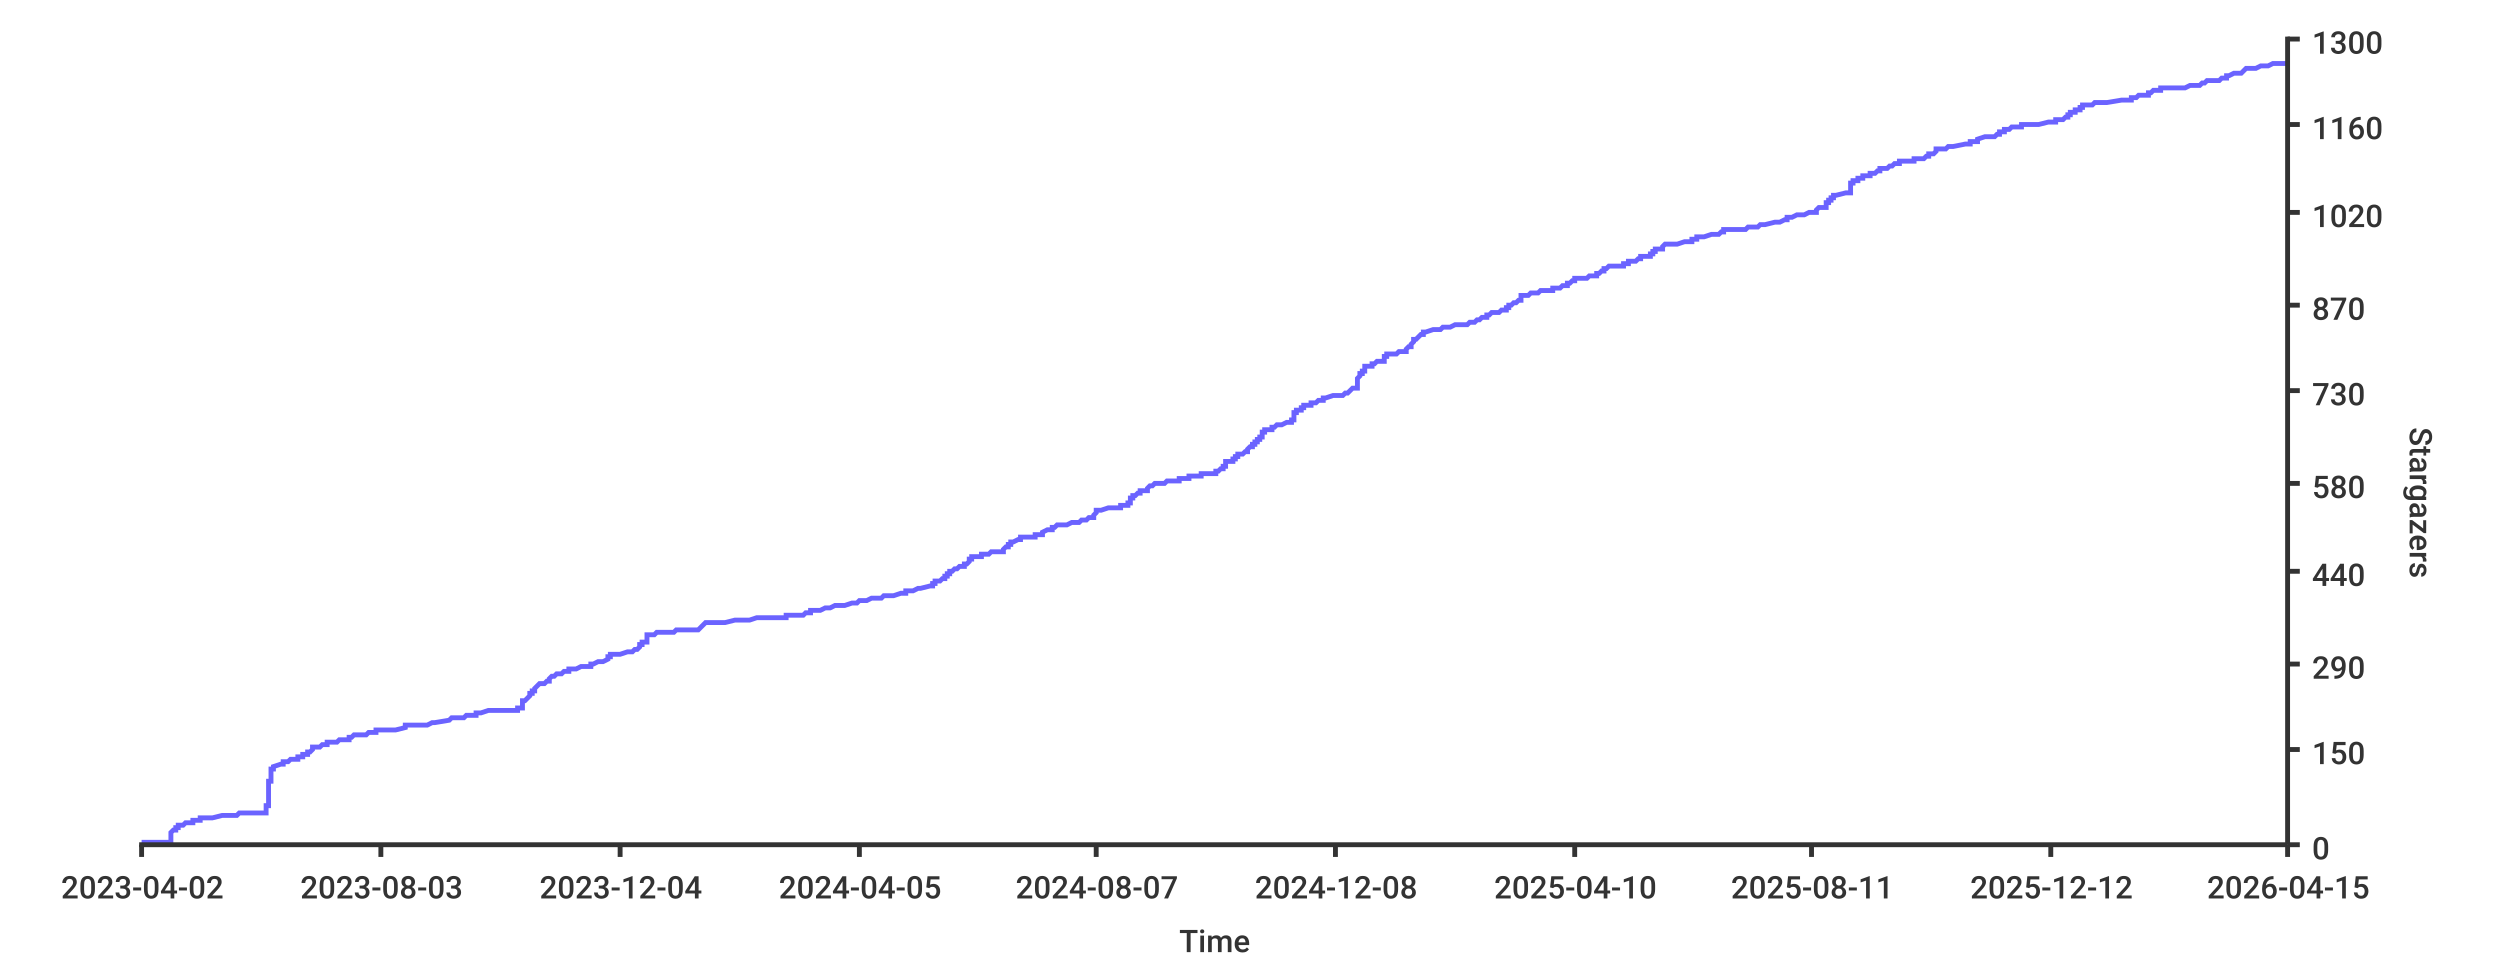
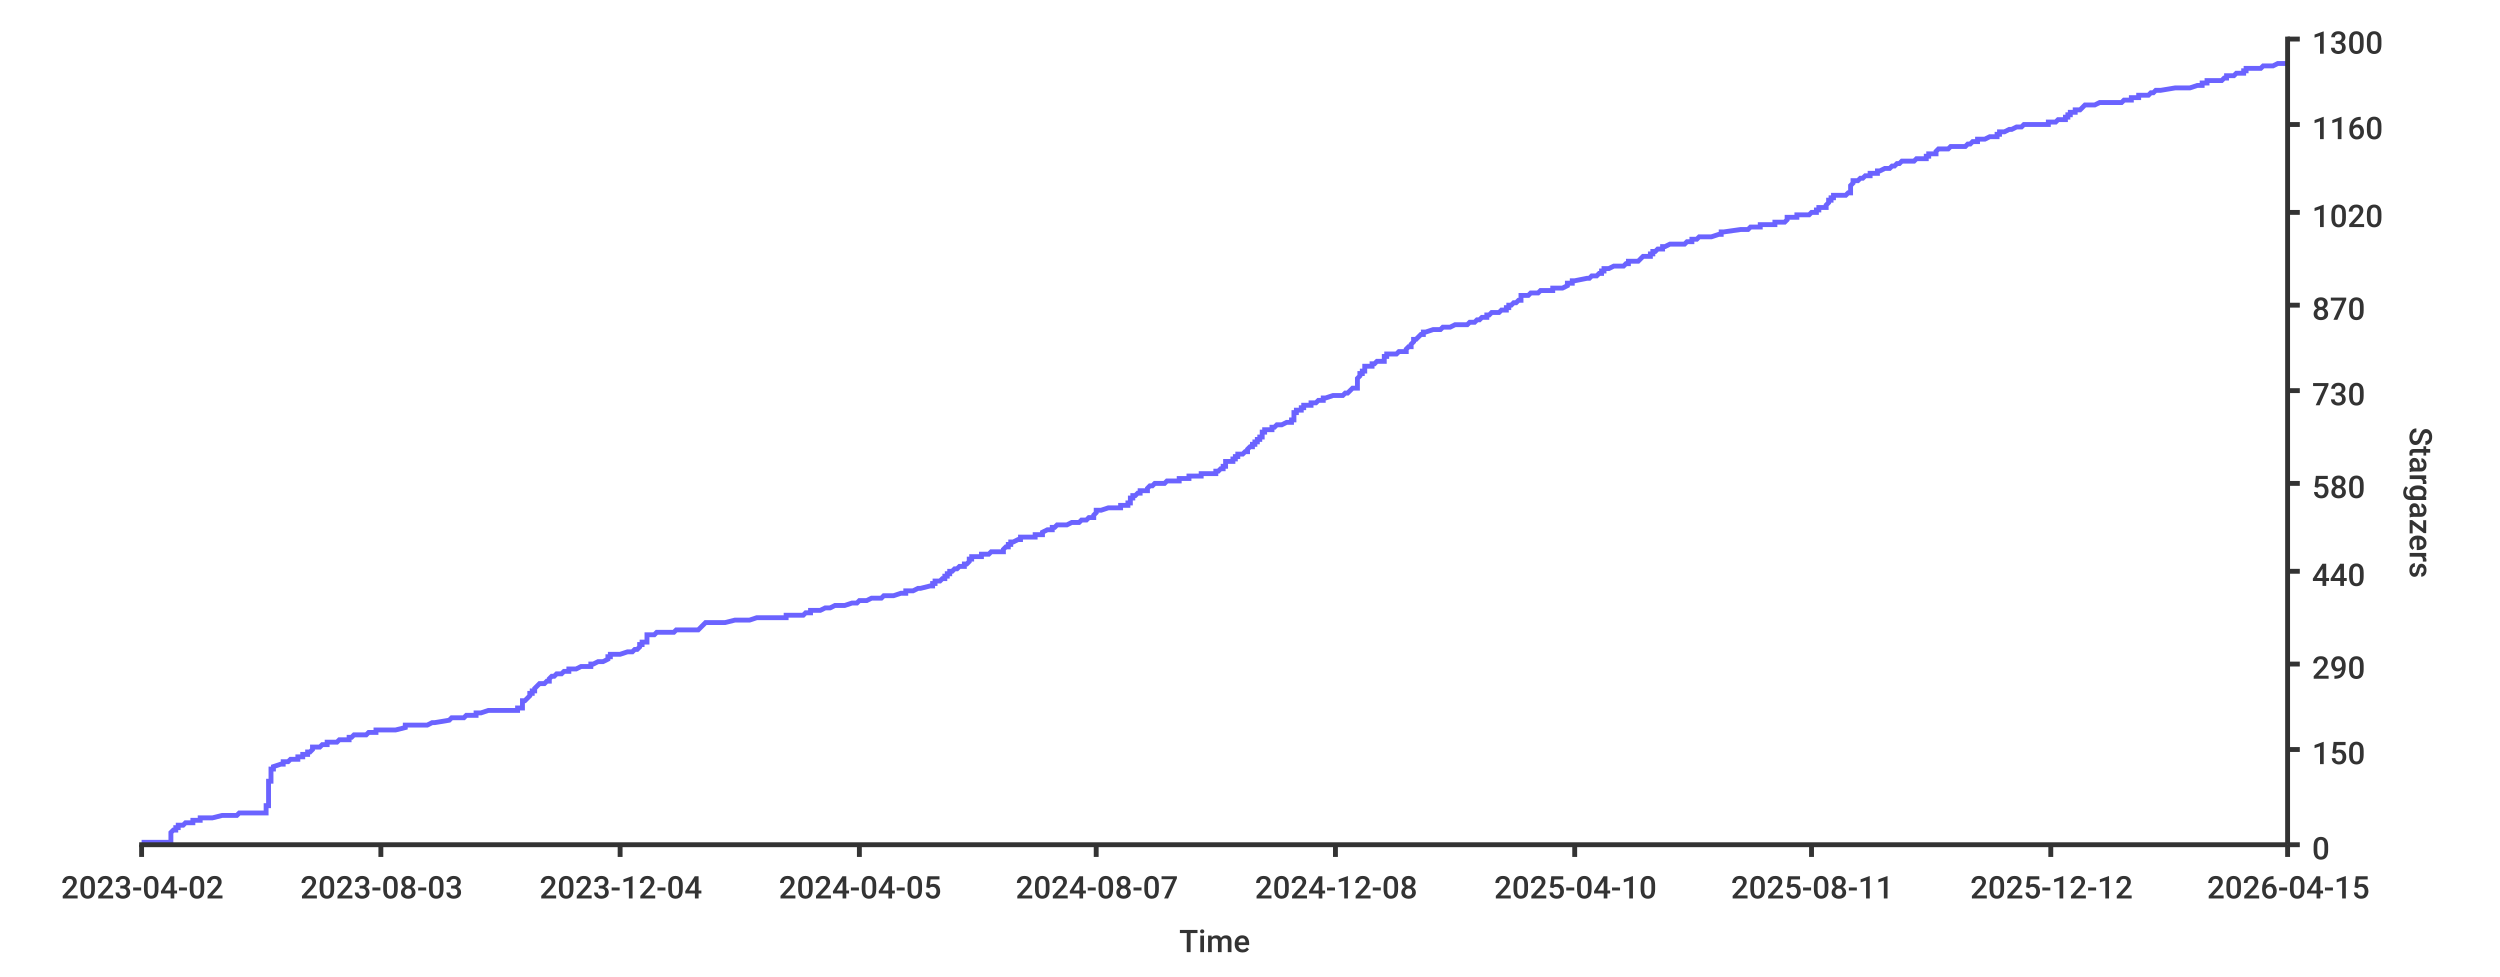
<svg xmlns="http://www.w3.org/2000/svg" width="1024px" height="400px">
  <style type="text/css">
path { fill: none; stroke: rgb(51,51,51); }
path.series { stroke: #6b63ff; }
rect.background { fill: rgb(255,255,255); stroke: none; }

text {
	stroke-width: 0;
	stroke: none;
	fill: rgba(51,51,51,1.0);
	font-size: 12.8px;
	font-family: 'Roboto Medium', sans-serif;
}
</style>
-   <rect rx="8" x="0" y="0" width="1024px" height="400px" class="background" />
-   <path d="M 58 345 L 60 345 L 70 345 L 70 344 L 70 344 L 70 344 L 70 344 L 70 343 L 70 343 L 70 343 L 70 343 L 70 342 L 70 342 L 70 342 L 70 342 L 70 341 L 70 341 L 70 341 L 70 341 L 71 340 L 71 340 L 71 340 L 72 340 L 72 339 L 72 339 L 73 339 L 73 339 L 73 338 L 74 338 L 75 338 L 75 338 L 76 337 L 79 337 L 79 337 L 79 337 L 79 336 L 79 336 L 81 336 L 82 336 L 82 335 L 84 335 L 86 335 L 87 335 L 91 334 L 93 334 L 95 334 L 97 334 L 98 333 L 108 333 L 108 333 L 109 333 L 109 332 L 109 332 L 109 332 L 109 332 L 109 331 L 109 331 L 109 331 L 109 331 L 109 330 L 109 330 L 109 330 L 110 330 L 110 329 L 110 329 L 110 329 L 110 328 L 110 328 L 110 328 L 110 328 L 110 327 L 110 327 L 110 327 L 110 327 L 110 326 L 110 326 L 110 326 L 110 326 L 110 325 L 110 325 L 110 325 L 110 325 L 110 324 L 110 324 L 110 324 L 110 324 L 110 323 L 110 323 L 110 323 L 110 323 L 110 322 L 110 322 L 110 322 L 110 322 L 110 321 L 110 321 L 110 321 L 110 321 L 110 320 L 111 320 L 111 320 L 111 320 L 111 319 L 111 319 L 111 319 L 111 319 L 111 318 L 111 318 L 111 318 L 111 318 L 111 317 L 111 317 L 111 317 L 111 317 L 111 316 L 111 316 L 111 316 L 111 316 L 111 315 L 111 315 L 112 315 L 112 315 L 112 314 L 112 314 L 112 314 L 112 314 L 115 313 L 115 313 L 115 313 L 116 313 L 116 312 L 117 312 L 118 312 L 119 311 L 120 311 L 121 311 L 122 311 L 122 310 L 122 310 L 124 310 L 124 310 L 124 309 L 125 309 L 125 309 L 126 309 L 126 308 L 126 308 L 126 308 L 127 308 L 128 307 L 128 307 L 128 307 L 128 307 L 128 306 L 129 306 L 130 306 L 131 306 L 132 305 L 132 305 L 133 305 L 134 305 L 134 304 L 134 304 L 135 304 L 138 304 L 139 303 L 139 303 L 143 303 L 143 303 L 143 302 L 143 302 L 143 302 L 144 302 L 145 301 L 146 301 L 146 301 L 150 301 L 151 300 L 152 300 L 154 300 L 154 300 L 154 299 L 155 299 L 158 299 L 162 299 L 166 298 L 166 298 L 166 298 L 166 298 L 166 297 L 173 297 L 175 297 L 175 297 L 177 296 L 178 296 L 178 296 L 184 295 L 184 295 L 184 295 L 184 295 L 185 294 L 188 294 L 189 294 L 190 294 L 191 293 L 194 293 L 194 293 L 195 293 L 195 292 L 195 292 L 195 292 L 197 292 L 200 291 L 208 291 L 210 291 L 212 291 L 212 290 L 214 290 L 214 290 L 214 290 L 214 289 L 214 289 L 214 289 L 214 289 L 214 288 L 214 288 L 214 288 L 214 288 L 214 287 L 214 287 L 214 287 L 215 287 L 216 286 L 216 286 L 216 286 L 216 286 L 217 285 L 217 285 L 217 285 L 217 285 L 217 284 L 217 284 L 217 284 L 218 284 L 218 283 L 218 283 L 219 283 L 219 283 L 219 282 L 219 282 L 219 282 L 219 282 L 220 281 L 220 281 L 220 281 L 220 281 L 221 280 L 222 280 L 222 280 L 223 280 L 224 279 L 224 279 L 225 279 L 225 278 L 225 278 L 225 278 L 225 278 L 226 277 L 226 277 L 227 277 L 227 277 L 228 276 L 229 276 L 230 276 L 230 276 L 231 275 L 232 275 L 232 275 L 233 275 L 233 274 L 235 274 L 236 274 L 236 274 L 238 273 L 239 273 L 242 273 L 242 273 L 242 272 L 243 272 L 243 272 L 243 272 L 245 271 L 246 271 L 247 271 L 247 271 L 249 270 L 249 270 L 249 270 L 249 270 L 249 269 L 249 269 L 250 269 L 250 269 L 250 268 L 250 268 L 251 268 L 254 268 L 257 267 L 257 267 L 257 267 L 259 267 L 260 266 L 260 266 L 261 266 L 261 266 L 262 265 L 262 265 L 262 265 L 262 265 L 262 264 L 262 264 L 263 264 L 263 264 L 263 263 L 265 263 L 265 263 L 265 262 L 265 262 L 265 262 L 265 262 L 265 261 L 265 261 L 265 261 L 265 261 L 265 260 L 265 260 L 265 260 L 268 260 L 269 259 L 269 259 L 270 259 L 276 259 L 277 258 L 279 258 L 281 258 L 286 258 L 287 257 L 287 257 L 287 257 L 287 257 L 288 256 L 288 256 L 288 256 L 288 256 L 289 255 L 294 255 L 295 255 L 297 255 L 301 254 L 304 254 L 306 254 L 307 254 L 310 253 L 310 253 L 316 253 L 322 253 L 322 252 L 326 252 L 326 252 L 329 252 L 330 251 L 331 251 L 331 251 L 332 251 L 332 250 L 334 250 L 334 250 L 336 250 L 338 249 L 339 249 L 339 249 L 340 249 L 342 248 L 344 248 L 344 248 L 346 248 L 349 247 L 349 247 L 350 247 L 351 247 L 352 246 L 353 246 L 355 246 L 357 245 L 358 245 L 358 245 L 361 245 L 362 244 L 364 244 L 366 244 L 366 244 L 369 243 L 370 243 L 370 243 L 371 243 L 371 242 L 372 242 L 373 242 L 374 242 L 376 241 L 376 241 L 376 241 L 377 241 L 381 240 L 381 240 L 382 240 L 382 240 L 382 239 L 383 239 L 383 239 L 383 239 L 383 238 L 384 238 L 384 238 L 385 238 L 386 237 L 386 237 L 387 237 L 387 237 L 387 236 L 387 236 L 388 236 L 388 236 L 388 235 L 388 235 L 388 235 L 389 235 L 389 234 L 390 234 L 390 234 L 390 234 L 391 233 L 391 233 L 392 233 L 392 233 L 393 232 L 393 232 L 394 232 L 395 232 L 395 231 L 395 231 L 396 231 L 396 231 L 397 230 L 397 230 L 397 230 L 397 229 L 397 229 L 398 229 L 398 229 L 398 228 L 400 228 L 401 228 L 402 228 L 402 227 L 403 227 L 404 227 L 405 227 L 406 226 L 408 226 L 409 226 L 411 226 L 411 225 L 411 225 L 411 225 L 411 225 L 412 224 L 412 224 L 412 224 L 413 224 L 413 223 L 413 223 L 413 223 L 414 223 L 414 222 L 414 222 L 415 222 L 415 222 L 417 221 L 417 221 L 417 221 L 418 221 L 418 220 L 420 220 L 424 220 L 424 220 L 424 219 L 424 219 L 425 219 L 427 219 L 427 218 L 427 218 L 427 218 L 427 218 L 429 217 L 431 217 L 431 217 L 431 217 L 431 216 L 432 216 L 432 216 L 432 216 L 433 215 L 434 215 L 437 215 L 437 215 L 439 214 L 439 214 L 440 214 L 442 214 L 443 213 L 444 213 L 445 213 L 446 212 L 447 212 L 447 212 L 448 212 L 448 211 L 448 211 L 448 211 L 448 211 L 449 210 L 449 210 L 449 210 L 449 210 L 449 209 L 450 209 L 451 209 L 451 209 L 454 208 L 454 208 L 457 208 L 459 208 L 459 207 L 459 207 L 460 207 L 462 207 L 462 206 L 462 206 L 463 206 L 463 206 L 463 205 L 463 205 L 463 205 L 463 205 L 463 204 L 463 204 L 463 204 L 464 204 L 464 203 L 464 203 L 465 203 L 465 203 L 466 202 L 466 202 L 467 202 L 467 202 L 467 201 L 467 201 L 468 201 L 470 201 L 470 200 L 470 200 L 470 200 L 470 200 L 471 199 L 471 199 L 471 199 L 472 199 L 473 198 L 475 198 L 476 198 L 477 198 L 478 197 L 480 197 L 483 197 L 483 196 L 484 196 L 487 196 L 487 196 L 487 195 L 490 195 L 491 195 L 492 195 L 492 194 L 492 194 L 498 194 L 498 194 L 498 193 L 498 193 L 499 193 L 499 193 L 500 192 L 500 192 L 500 192 L 501 192 L 501 191 L 501 191 L 502 191 L 502 191 L 502 190 L 502 190 L 502 190 L 502 190 L 502 189 L 503 189 L 504 189 L 505 189 L 505 188 L 505 188 L 505 188 L 506 188 L 506 187 L 507 187 L 507 187 L 507 187 L 507 186 L 507 186 L 509 186 L 509 186 L 510 185 L 510 185 L 510 185 L 511 185 L 511 184 L 511 184 L 511 184 L 511 184 L 512 183 L 512 183 L 512 183 L 513 183 L 513 182 L 514 182 L 514 182 L 514 182 L 514 181 L 514 181 L 515 181 L 515 181 L 515 180 L 515 180 L 516 180 L 516 179 L 516 179 L 516 179 L 517 179 L 517 178 L 517 178 L 517 178 L 517 178 L 517 177 L 517 177 L 517 177 L 518 177 L 518 176 L 519 176 L 520 176 L 521 176 L 521 175 L 521 175 L 521 175 L 522 175 L 523 174 L 523 174 L 524 174 L 525 174 L 527 173 L 527 173 L 528 173 L 529 173 L 529 172 L 529 172 L 529 172 L 530 172 L 530 171 L 530 171 L 530 171 L 530 171 L 530 170 L 530 170 L 530 170 L 530 170 L 530 169 L 530 169 L 531 169 L 531 169 L 531 168 L 531 168 L 532 168 L 533 168 L 533 167 L 534 167 L 534 167 L 534 167 L 534 166 L 535 166 L 537 166 L 537 166 L 537 165 L 537 165 L 537 165 L 539 165 L 540 164 L 541 164 L 542 164 L 542 163 L 542 163 L 542 163 L 543 163 L 546 162 L 547 162 L 549 162 L 550 162 L 551 161 L 551 161 L 552 161 L 552 161 L 553 160 L 553 160 L 553 160 L 553 160 L 554 159 L 554 159 L 555 159 L 556 159 L 556 158 L 556 158 L 556 158 L 556 158 L 556 157 L 556 157 L 556 157 L 556 157 L 556 156 L 556 156 L 556 156 L 556 156 L 556 155 L 556 155 L 556 155 L 556 155 L 557 154 L 557 154 L 557 154 L 557 154 L 557 153 L 557 153 L 557 153 L 558 153 L 558 152 L 558 152 L 559 152 L 559 152 L 559 151 L 559 151 L 559 151 L 559 151 L 559 150 L 560 150 L 562 150 L 562 150 L 562 149 L 563 149 L 563 149 L 563 149 L 564 148 L 565 148 L 566 148 L 567 148 L 567 147 L 567 147 L 567 147 L 567 146 L 567 146 L 567 146 L 568 146 L 568 145 L 568 145 L 571 145 L 572 145 L 573 144 L 575 144 L 575 144 L 576 144 L 576 143 L 576 143 L 576 143 L 576 143 L 577 142 L 577 142 L 577 142 L 578 142 L 578 141 L 578 141 L 578 141 L 578 141 L 579 140 L 579 140 L 579 140 L 579 140 L 579 139 L 579 139 L 579 139 L 580 139 L 581 138 L 581 138 L 581 138 L 581 138 L 582 137 L 582 137 L 582 137 L 583 137 L 583 136 L 583 136 L 583 136 L 584 136 L 587 135 L 588 135 L 590 135 L 590 135 L 591 134 L 593 134 L 593 134 L 594 134 L 596 133 L 600 133 L 600 133 L 601 133 L 602 132 L 604 132 L 604 132 L 604 132 L 605 131 L 606 131 L 606 131 L 607 130 L 608 130 L 609 130 L 609 130 L 609 129 L 610 129 L 610 129 L 610 129 L 611 128 L 613 128 L 613 128 L 614 128 L 615 127 L 615 127 L 616 127 L 617 127 L 617 126 L 617 126 L 617 126 L 618 126 L 618 125 L 619 125 L 619 125 L 619 125 L 620 124 L 621 124 L 621 124 L 621 124 L 622 123 L 622 123 L 622 123 L 623 123 L 623 122 L 623 122 L 623 122 L 623 122 L 623 121 L 624 121 L 625 121 L 626 121 L 627 120 L 629 120 L 629 120 L 630 120 L 631 119 L 633 119 L 634 119 L 636 119 L 636 118 L 637 118 L 638 118 L 639 118 L 640 117 L 642 117 L 642 117 L 642 117 L 642 116 L 642 116 L 642 116 L 643 116 L 644 115 L 644 115 L 645 115 L 645 115 L 645 114 L 650 114 L 650 114 L 651 113 L 652 113 L 653 113 L 654 113 L 654 112 L 655 112 L 655 112 L 655 112 L 656 111 L 656 111 L 656 111 L 657 111 L 657 110 L 657 110 L 658 110 L 658 110 L 659 109 L 661 109 L 662 109 L 665 109 L 665 108 L 666 108 L 667 108 L 667 108 L 667 107 L 667 107 L 668 107 L 670 107 L 671 106 L 672 106 L 672 106 L 672 106 L 672 105 L 673 105 L 674 105 L 676 105 L 676 104 L 676 104 L 676 104 L 677 104 L 677 103 L 677 103 L 678 103 L 678 103 L 678 102 L 679 102 L 680 102 L 681 102 L 681 101 L 681 101 L 681 101 L 681 101 L 682 100 L 684 100 L 687 100 L 687 100 L 690 99 L 691 99 L 693 99 L 693 99 L 693 98 L 693 98 L 695 98 L 695 97 L 696 97 L 698 97 L 698 97 L 701 96 L 704 96 L 704 96 L 704 96 L 705 95 L 705 95 L 706 95 L 706 95 L 706 94 L 713 94 L 715 94 L 715 94 L 716 93 L 717 93 L 719 93 L 720 93 L 721 92 L 721 92 L 722 92 L 723 92 L 727 91 L 727 91 L 728 91 L 729 91 L 731 90 L 732 90 L 732 90 L 732 90 L 732 89 L 732 89 L 732 89 L 734 89 L 736 88 L 736 88 L 737 88 L 739 88 L 741 87 L 742 87 L 743 87 L 744 87 L 744 86 L 744 86 L 744 86 L 744 86 L 745 85 L 745 85 L 747 85 L 748 85 L 748 84 L 748 84 L 748 84 L 748 84 L 748 83 L 749 83 L 749 83 L 749 83 L 749 82 L 749 82 L 749 82 L 750 82 L 750 81 L 750 81 L 751 81 L 751 80 L 751 80 L 751 80 L 752 80 L 756 79 L 757 79 L 758 79 L 758 79 L 758 78 L 758 78 L 758 78 L 758 78 L 758 77 L 758 77 L 758 77 L 758 77 L 758 76 L 758 76 L 758 76 L 758 76 L 758 75 L 759 75 L 759 75 L 759 75 L 759 74 L 759 74 L 760 74 L 761 74 L 761 73 L 762 73 L 763 73 L 763 73 L 763 72 L 764 72 L 764 72 L 766 72 L 766 71 L 766 71 L 767 71 L 768 71 L 769 70 L 769 70 L 770 70 L 770 70 L 770 69 L 772 69 L 772 69 L 773 69 L 774 68 L 775 68 L 775 68 L 775 68 L 776 67 L 777 67 L 777 67 L 778 67 L 778 66 L 779 66 L 781 66 L 784 66 L 784 65 L 785 65 L 788 65 L 789 64 L 789 64 L 789 64 L 790 64 L 790 63 L 790 63 L 791 63 L 792 63 L 793 62 L 793 62 L 793 62 L 793 62 L 793 61 L 794 61 L 797 61 L 797 61 L 798 60 L 799 60 L 800 60 L 800 60 L 805 59 L 806 59 L 806 59 L 807 59 L 807 58 L 808 58 L 809 58 L 810 58 L 810 57 L 810 57 L 810 57 L 810 57 L 813 56 L 815 56 L 815 56 L 817 56 L 818 55 L 818 55 L 819 55 L 819 55 L 819 54 L 819 54 L 820 54 L 821 54 L 821 53 L 823 53 L 823 53 L 823 53 L 824 52 L 826 52 L 827 52 L 828 52 L 828 51 L 829 51 L 833 51 L 835 51 L 839 50 L 839 50 L 841 50 L 842 50 L 842 49 L 843 49 L 843 49 L 845 49 L 846 48 L 846 48 L 847 48 L 847 47 L 847 47 L 847 47 L 848 47 L 848 46 L 848 46 L 849 46 L 850 46 L 850 45 L 850 45 L 851 45 L 852 45 L 852 44 L 853 44 L 853 44 L 853 44 L 853 43 L 854 43 L 857 43 L 857 43 L 858 42 L 860 42 L 861 42 L 863 42 L 869 41 L 870 41 L 872 41 L 873 41 L 873 40 L 873 40 L 873 40 L 875 40 L 876 39 L 876 39 L 879 39 L 880 39 L 880 38 L 881 38 L 881 38 L 881 38 L 882 37 L 883 37 L 885 37 L 885 37 L 885 36 L 891 36 L 895 36 L 895 36 L 897 35 L 900 35 L 900 35 L 901 35 L 902 34 L 902 34 L 902 34 L 903 34 L 904 33 L 904 33 L 907 33 L 909 33 L 910 32 L 911 32 L 912 32 L 912 31 L 912 31 L 912 31 L 913 31 L 915 30 L 916 30 L 917 30 L 918 30 L 919 29 L 919 29 L 919 29 L 919 29 L 920 28 L 920 28 L 922 28 L 924 28 L 926 27 L 927 27 L 929 27 L 929 27 L 931 26 L 933 26 L 935 26 L 937 26" stroke-width="2" class="series" />
+   <rect y="0" width="1024px" height="400px" class="background" rx="8" x="0" />
+   <path d="M 58 345 L 60 345 L 70 345 L 70 344 L 70 344 L 70 344 L 70 344 L 70 343 L 70 343 L 70 343 L 70 343 L 70 342 L 70 342 L 70 342 L 70 342 L 70 341 L 70 341 L 70 341 L 70 341 L 71 340 L 71 340 L 71 340 L 72 340 L 72 339 L 72 339 L 73 339 L 73 339 L 73 338 L 74 338 L 75 338 L 75 338 L 76 337 L 79 337 L 79 337 L 79 337 L 79 336 L 79 336 L 81 336 L 82 336 L 82 335 L 84 335 L 86 335 L 87 335 L 91 334 L 93 334 L 95 334 L 97 334 L 98 333 L 108 333 L 108 333 L 109 333 L 109 332 L 109 332 L 109 332 L 109 332 L 109 331 L 109 331 L 109 331 L 109 331 L 109 330 L 109 330 L 109 330 L 110 330 L 110 329 L 110 329 L 110 329 L 110 328 L 110 328 L 110 328 L 110 328 L 110 327 L 110 327 L 110 327 L 110 327 L 110 326 L 110 326 L 110 326 L 110 326 L 110 325 L 110 325 L 110 325 L 110 325 L 110 324 L 110 324 L 110 324 L 110 324 L 110 323 L 110 323 L 110 323 L 110 323 L 110 322 L 110 322 L 110 322 L 110 322 L 110 321 L 110 321 L 110 321 L 110 321 L 110 320 L 111 320 L 111 320 L 111 320 L 111 319 L 111 319 L 111 319 L 111 319 L 111 318 L 111 318 L 111 318 L 111 318 L 111 317 L 111 317 L 111 317 L 111 317 L 111 316 L 111 316 L 111 316 L 111 316 L 111 315 L 111 315 L 112 315 L 112 315 L 112 314 L 112 314 L 112 314 L 112 314 L 115 313 L 115 313 L 115 313 L 116 313 L 116 312 L 117 312 L 118 312 L 119 311 L 120 311 L 121 311 L 122 311 L 122 310 L 122 310 L 124 310 L 124 310 L 124 309 L 125 309 L 125 309 L 126 309 L 126 308 L 126 308 L 126 308 L 127 308 L 128 307 L 128 307 L 128 307 L 128 307 L 128 306 L 129 306 L 130 306 L 131 306 L 132 305 L 132 305 L 133 305 L 134 305 L 134 304 L 134 304 L 135 304 L 138 304 L 139 303 L 139 303 L 143 303 L 143 303 L 143 302 L 143 302 L 143 302 L 144 302 L 145 301 L 146 301 L 146 301 L 150 301 L 151 300 L 152 300 L 154 300 L 154 300 L 154 299 L 155 299 L 158 299 L 162 299 L 166 298 L 166 298 L 166 298 L 166 298 L 166 297 L 173 297 L 175 297 L 175 297 L 177 296 L 178 296 L 178 296 L 184 295 L 184 295 L 184 295 L 184 295 L 185 294 L 188 294 L 189 294 L 190 294 L 191 293 L 194 293 L 194 293 L 195 293 L 195 292 L 195 292 L 195 292 L 197 292 L 200 291 L 208 291 L 210 291 L 212 291 L 212 290 L 214 290 L 214 290 L 214 290 L 214 289 L 214 289 L 214 289 L 214 289 L 214 288 L 214 288 L 214 288 L 214 288 L 214 287 L 214 287 L 214 287 L 215 287 L 216 286 L 216 286 L 216 286 L 216 286 L 217 285 L 217 285 L 217 285 L 217 285 L 217 284 L 217 284 L 217 284 L 218 284 L 218 283 L 218 283 L 219 283 L 219 283 L 219 282 L 219 282 L 219 282 L 219 282 L 220 281 L 220 281 L 220 281 L 220 281 L 221 280 L 222 280 L 222 280 L 223 280 L 224 279 L 224 279 L 225 279 L 225 278 L 225 278 L 225 278 L 225 278 L 226 277 L 226 277 L 227 277 L 227 277 L 228 276 L 229 276 L 230 276 L 230 276 L 231 275 L 232 275 L 232 275 L 233 275 L 233 274 L 235 274 L 236 274 L 236 274 L 238 273 L 239 273 L 242 273 L 242 273 L 242 272 L 243 272 L 243 272 L 243 272 L 245 271 L 246 271 L 247 271 L 247 271 L 249 270 L 249 270 L 249 270 L 249 270 L 249 269 L 249 269 L 250 269 L 250 269 L 250 268 L 250 268 L 251 268 L 254 268 L 257 267 L 257 267 L 257 267 L 259 267 L 260 266 L 260 266 L 261 266 L 261 266 L 262 265 L 262 265 L 262 265 L 262 265 L 262 264 L 262 264 L 263 264 L 263 264 L 263 263 L 265 263 L 265 263 L 265 262 L 265 262 L 265 262 L 265 262 L 265 261 L 265 261 L 265 261 L 265 261 L 265 260 L 265 260 L 265 260 L 268 260 L 269 259 L 269 259 L 270 259 L 276 259 L 277 258 L 279 258 L 281 258 L 286 258 L 287 257 L 287 257 L 287 257 L 287 257 L 288 256 L 288 256 L 288 256 L 288 256 L 289 255 L 294 255 L 295 255 L 297 255 L 301 254 L 304 254 L 306 254 L 307 254 L 310 253 L 310 253 L 316 253 L 322 253 L 322 252 L 326 252 L 326 252 L 329 252 L 330 251 L 331 251 L 331 251 L 332 251 L 332 250 L 334 250 L 334 250 L 336 250 L 338 249 L 339 249 L 339 249 L 340 249 L 342 248 L 344 248 L 344 248 L 346 248 L 349 247 L 349 247 L 350 247 L 351 247 L 352 246 L 353 246 L 355 246 L 357 245 L 358 245 L 358 245 L 361 245 L 362 244 L 364 244 L 366 244 L 366 244 L 369 243 L 370 243 L 370 243 L 371 243 L 371 242 L 372 242 L 373 242 L 374 242 L 376 241 L 376 241 L 376 241 L 377 241 L 381 240 L 381 240 L 382 240 L 382 240 L 382 239 L 383 239 L 383 239 L 383 239 L 383 238 L 384 238 L 384 238 L 385 238 L 386 237 L 386 237 L 387 237 L 387 237 L 387 236 L 387 236 L 388 236 L 388 236 L 388 235 L 388 235 L 388 235 L 389 235 L 389 234 L 390 234 L 390 234 L 390 234 L 391 233 L 391 233 L 392 233 L 392 233 L 393 232 L 393 232 L 394 232 L 395 232 L 395 231 L 395 231 L 396 231 L 396 231 L 397 230 L 397 230 L 397 230 L 397 229 L 397 229 L 398 229 L 398 229 L 398 228 L 400 228 L 401 228 L 402 228 L 402 227 L 403 227 L 404 227 L 405 227 L 406 226 L 408 226 L 409 226 L 411 226 L 411 225 L 411 225 L 411 225 L 411 225 L 412 224 L 412 224 L 412 224 L 413 224 L 413 223 L 413 223 L 413 223 L 414 223 L 414 222 L 414 222 L 415 222 L 415 222 L 417 221 L 417 221 L 417 221 L 418 221 L 418 220 L 420 220 L 424 220 L 424 220 L 424 219 L 424 219 L 425 219 L 427 219 L 427 218 L 427 218 L 427 218 L 427 218 L 429 217 L 431 217 L 431 217 L 431 217 L 431 216 L 432 216 L 432 216 L 432 216 L 433 215 L 434 215 L 437 215 L 437 215 L 439 214 L 439 214 L 440 214 L 442 214 L 443 213 L 444 213 L 445 213 L 446 212 L 447 212 L 447 212 L 448 212 L 448 211 L 448 211 L 448 211 L 448 211 L 449 210 L 449 210 L 449 210 L 449 210 L 449 209 L 450 209 L 451 209 L 451 209 L 454 208 L 454 208 L 457 208 L 459 208 L 459 207 L 459 207 L 460 207 L 462 207 L 462 206 L 462 206 L 463 206 L 463 206 L 463 205 L 463 205 L 463 205 L 463 205 L 463 204 L 463 204 L 463 204 L 464 204 L 464 203 L 464 203 L 465 203 L 465 203 L 466 202 L 466 202 L 467 202 L 467 202 L 467 201 L 467 201 L 468 201 L 470 201 L 470 200 L 470 200 L 470 200 L 470 200 L 471 199 L 471 199 L 471 199 L 472 199 L 473 198 L 475 198 L 476 198 L 477 198 L 478 197 L 480 197 L 483 197 L 483 196 L 484 196 L 487 196 L 487 196 L 487 195 L 490 195 L 491 195 L 492 195 L 492 194 L 492 194 L 498 194 L 498 194 L 498 193 L 498 193 L 499 193 L 499 193 L 500 192 L 500 192 L 500 192 L 501 192 L 501 191 L 501 191 L 502 191 L 502 191 L 502 190 L 502 190 L 502 190 L 502 190 L 502 189 L 503 189 L 504 189 L 505 189 L 505 188 L 505 188 L 505 188 L 506 188 L 506 187 L 507 187 L 507 187 L 507 187 L 507 186 L 507 186 L 509 186 L 509 186 L 510 185 L 510 185 L 510 185 L 511 185 L 511 184 L 511 184 L 511 184 L 511 184 L 512 183 L 512 183 L 512 183 L 513 183 L 513 182 L 514 182 L 514 182 L 514 182 L 514 181 L 514 181 L 515 181 L 515 181 L 515 180 L 515 180 L 516 180 L 516 179 L 516 179 L 516 179 L 517 179 L 517 178 L 517 178 L 517 178 L 517 178 L 517 177 L 517 177 L 517 177 L 518 177 L 518 176 L 519 176 L 520 176 L 521 176 L 521 175 L 521 175 L 521 175 L 522 175 L 523 174 L 523 174 L 524 174 L 525 174 L 527 173 L 527 173 L 528 173 L 529 173 L 529 172 L 529 172 L 529 172 L 530 172 L 530 171 L 530 171 L 530 171 L 530 171 L 530 170 L 530 170 L 530 170 L 530 170 L 530 169 L 530 169 L 531 169 L 531 169 L 531 168 L 531 168 L 532 168 L 533 168 L 533 167 L 534 167 L 534 167 L 534 167 L 534 166 L 535 166 L 537 166 L 537 166 L 537 165 L 537 165 L 537 165 L 539 165 L 540 164 L 541 164 L 542 164 L 542 163 L 542 163 L 542 163 L 543 163 L 546 162 L 547 162 L 549 162 L 550 162 L 551 161 L 551 161 L 552 161 L 552 161 L 553 160 L 553 160 L 553 160 L 553 160 L 554 159 L 554 159 L 555 159 L 556 159 L 556 158 L 556 158 L 556 158 L 556 158 L 556 157 L 556 157 L 556 157 L 556 157 L 556 156 L 556 156 L 556 156 L 556 156 L 556 155 L 556 155 L 556 155 L 556 155 L 557 154 L 557 154 L 557 154 L 557 154 L 557 153 L 557 153 L 557 153 L 558 153 L 558 152 L 558 152 L 559 152 L 559 152 L 559 151 L 559 151 L 559 151 L 559 151 L 559 150 L 560 150 L 562 150 L 562 150 L 562 149 L 563 149 L 563 149 L 563 149 L 564 148 L 565 148 L 566 148 L 567 148 L 567 147 L 567 147 L 567 147 L 567 146 L 567 146 L 567 146 L 568 146 L 568 145 L 568 145 L 571 145 L 572 145 L 573 144 L 575 144 L 575 144 L 576 144 L 576 143 L 576 143 L 576 143 L 576 143 L 577 142 L 577 142 L 577 142 L 578 142 L 578 141 L 578 141 L 578 141 L 578 141 L 579 140 L 579 140 L 579 140 L 579 140 L 579 139 L 579 139 L 579 139 L 580 139 L 581 138 L 581 138 L 581 138 L 581 138 L 582 137 L 582 137 L 582 137 L 583 137 L 583 136 L 583 136 L 583 136 L 584 136 L 587 135 L 588 135 L 590 135 L 590 135 L 591 134 L 593 134 L 593 134 L 594 134 L 596 133 L 600 133 L 600 133 L 601 133 L 602 132 L 604 132 L 604 132 L 604 132 L 605 131 L 606 131 L 606 131 L 607 130 L 608 130 L 609 130 L 609 130 L 609 129 L 610 129 L 610 129 L 610 129 L 611 128 L 613 128 L 613 128 L 614 128 L 615 127 L 615 127 L 616 127 L 617 127 L 617 126 L 617 126 L 617 126 L 618 126 L 618 125 L 619 125 L 619 125 L 619 125 L 620 124 L 621 124 L 621 124 L 621 124 L 622 123 L 622 123 L 622 123 L 623 123 L 623 122 L 623 122 L 623 122 L 623 122 L 623 121 L 624 121 L 625 121 L 626 121 L 627 120 L 629 120 L 629 120 L 630 120 L 631 119 L 633 119 L 634 119 L 636 119 L 636 118 L 637 118 L 638 118 L 640 118 L 642 117 L 642 117 L 642 117 L 642 117 L 642 116 L 642 116 L 643 116 L 644 116 L 644 115 L 645 115 L 645 115 L 645 115 L 650 114 L 650 114 L 651 114 L 652 113 L 653 113 L 654 113 L 654 113 L 655 112 L 655 112 L 655 112 L 656 112 L 656 111 L 656 111 L 657 111 L 657 111 L 657 110 L 658 110 L 658 110 L 659 110 L 661 109 L 662 109 L 665 109 L 665 109 L 666 108 L 667 108 L 667 108 L 667 108 L 667 107 L 668 107 L 670 107 L 671 107 L 672 106 L 672 106 L 672 106 L 672 106 L 673 105 L 674 105 L 676 105 L 676 105 L 676 104 L 676 104 L 677 104 L 677 104 L 677 103 L 678 103 L 678 103 L 678 103 L 679 102 L 680 102 L 681 102 L 681 102 L 681 101 L 681 101 L 681 101 L 682 101 L 684 100 L 687 100 L 687 100 L 690 100 L 691 99 L 693 99 L 693 99 L 693 99 L 693 98 L 695 98 L 695 98 L 696 97 L 698 97 L 698 97 L 701 97 L 704 96 L 704 96 L 704 96 L 705 96 L 705 95 L 706 95 L 706 95 L 706 95 L 713 94 L 715 94 L 715 94 L 716 94 L 717 93 L 719 93 L 720 93 L 721 93 L 721 92 L 722 92 L 723 92 L 727 92 L 727 91 L 728 91 L 729 91 L 731 91 L 732 90 L 732 90 L 732 90 L 732 90 L 732 89 L 732 89 L 734 89 L 736 89 L 736 88 L 737 88 L 739 88 L 741 88 L 742 87 L 743 87 L 744 87 L 744 87 L 744 86 L 744 86 L 744 86 L 745 86 L 745 85 L 747 85 L 748 85 L 748 85 L 748 84 L 748 84 L 748 84 L 748 84 L 749 83 L 749 83 L 749 83 L 749 83 L 749 82 L 749 82 L 750 82 L 750 82 L 750 81 L 751 81 L 751 81 L 751 80 L 751 80 L 752 80 L 756 80 L 757 79 L 758 79 L 758 79 L 758 79 L 758 78 L 758 78 L 758 78 L 758 78 L 758 77 L 758 77 L 758 77 L 758 77 L 758 76 L 758 76 L 758 76 L 758 76 L 759 75 L 759 75 L 759 75 L 759 75 L 759 74 L 760 74 L 761 74 L 761 74 L 762 73 L 763 73 L 763 73 L 763 73 L 764 72 L 764 72 L 766 72 L 766 72 L 766 71 L 767 71 L 768 71 L 769 71 L 769 70 L 770 70 L 770 70 L 770 70 L 772 69 L 772 69 L 773 69 L 774 69 L 775 68 L 775 68 L 775 68 L 776 68 L 777 67 L 777 67 L 778 67 L 778 67 L 779 66 L 781 66 L 784 66 L 784 66 L 785 65 L 788 65 L 789 65 L 789 64 L 789 64 L 790 64 L 790 64 L 790 63 L 791 63 L 792 63 L 793 63 L 793 62 L 793 62 L 793 62 L 793 62 L 794 61 L 797 61 L 797 61 L 798 61 L 799 60 L 800 60 L 800 60 L 805 60 L 806 59 L 806 59 L 807 59 L 807 59 L 808 58 L 809 58 L 810 58 L 810 58 L 810 57 L 810 57 L 810 57 L 813 57 L 815 56 L 815 56 L 817 56 L 818 56 L 818 55 L 819 55 L 819 55 L 819 55 L 819 54 L 820 54 L 821 54 L 821 54 L 823 53 L 823 53 L 823 53 L 824 53 L 826 52 L 827 52 L 828 52 L 828 52 L 829 51 L 833 51 L 835 51 L 839 51 L 839 50 L 841 50 L 842 50 L 842 50 L 843 49 L 843 49 L 845 49 L 846 49 L 846 48 L 847 48 L 847 48 L 847 47 L 847 47 L 848 47 L 848 47 L 848 46 L 849 46 L 850 46 L 850 46 L 850 45 L 851 45 L 852 45 L 852 45 L 853 44 L 853 44 L 853 44 L 853 44 L 854 43 L 857 43 L 857 43 L 858 43 L 860 42 L 861 42 L 863 42 L 869 42 L 870 41 L 872 41 L 873 41 L 873 41 L 873 40 L 873 40 L 875 40 L 876 40 L 876 39 L 879 39 L 880 39 L 880 39 L 881 38 L 881 38 L 881 38 L 882 38 L 883 37 L 885 37 L 885 37 L 885 37 L 891 36 L 895 36 L 895 36 L 897 36 L 900 35 L 900 35 L 901 35 L 902 35 L 902 34 L 902 34 L 903 34 L 904 34 L 904 33 L 907 33 L 909 33 L 910 33 L 911 32 L 912 32 L 912 32 L 912 31 L 912 31 L 913 31 L 915 31 L 916 30 L 917 30 L 918 30 L 919 30 L 919 29 L 919 29 L 919 29 L 920 29 L 920 28 L 922 28 L 924 28 L 926 28 L 927 27 L 929 27 L 929 27 L 931 27 L 933 26 L 935 26 L 937 26" stroke-width="2" class="series" />
  <path stroke-width="2" d="M 937 346 L 937 15" />
-   <path d="M 937 346 L 942 346" stroke-width="2" />
+   <path stroke-width="2" d="M 937 346 L 942 346" />
  <text x="947" y="352">0</text>
  <path stroke-width="2" d="M 937 307 L 942 307" />
  <text x="947" y="313">150</text>
  <path stroke-width="2" d="M 937 272 L 942 272" />
  <text x="947" y="278">290</text>
-   <path d="M 937 234 L 942 234" stroke-width="2" />
+   <path stroke-width="2" d="M 937 234 L 942 234" />
  <text x="947" y="240">440</text>
-   <path stroke-width="2" d="M 937 198 L 942 198" />
+   <path d="M 937 198 L 942 198" stroke-width="2" />
  <text x="947" y="204">580</text>
  <path stroke-width="2" d="M 937 160 L 942 160" />
  <text x="947" y="166">730</text>
-   <path d="M 937 125 L 942 125" stroke-width="2" />
+   <path stroke-width="2" d="M 937 125 L 942 125" />
  <text x="947" y="131">870</text>
  <path stroke-width="2" d="M 937 87 L 942 87" />
  <text x="947" y="93">1020</text>
-   <path stroke-width="2" d="M 937 51 L 942 51" />
+   <path d="M 937 51 L 942 51" stroke-width="2" />
  <text x="947" y="57">1160</text>
-   <path d="M 937 16 L 942 16" stroke-width="2" />
+   <path stroke-width="2" d="M 937 16 L 942 16" />
  <text x="947" y="22">1300</text>
  <text x="987" y="175" transform="rotate(90.00,987,175)">Stargazers</text>
  <path stroke-width="2" d="M 57 346 L 937 346" />
  <path stroke-width="2" d="M 58 346 L 58 351" />
  <text x="25" y="368">2023-04-02</text>
  <path stroke-width="2" d="M 156 346 L 156 351" />
-   <text y="368" x="123">2023-08-03</text>
+   <text x="123" y="368">2023-08-03</text>
  <path stroke-width="2" d="M 254 346 L 254 351" />
  <text x="221" y="368">2023-12-04</text>
  <path stroke-width="2" d="M 352 346 L 352 351" />
  <text x="319" y="368">2024-04-05</text>
-   <path stroke-width="2" d="M 449 346 L 449 351" />
-   <text x="416" y="368">2024-08-07</text>
+   <path d="M 449 346 L 449 351" stroke-width="2" />
+   <text y="368" x="416">2024-08-07</text>
  <path stroke-width="2" d="M 547 346 L 547 351" />
  <text x="514" y="368">2024-12-08</text>
  <path stroke-width="2" d="M 645 346 L 645 351" />
  <text x="612" y="368">2025-04-10</text>
  <path stroke-width="2" d="M 742 346 L 742 351" />
  <text x="709" y="368">2025-08-11</text>
  <path stroke-width="2" d="M 840 346 L 840 351" />
-   <text x="807" y="368">2025-12-12</text>
+   <text y="368" x="807">2025-12-12</text>
  <path stroke-width="2" d="M 937 346 L 937 351" />
  <text x="904" y="368">2026-04-15</text>
-   <text y="390" x="483">Time</text>
+   <text x="483" y="390">Time</text>
</svg>
